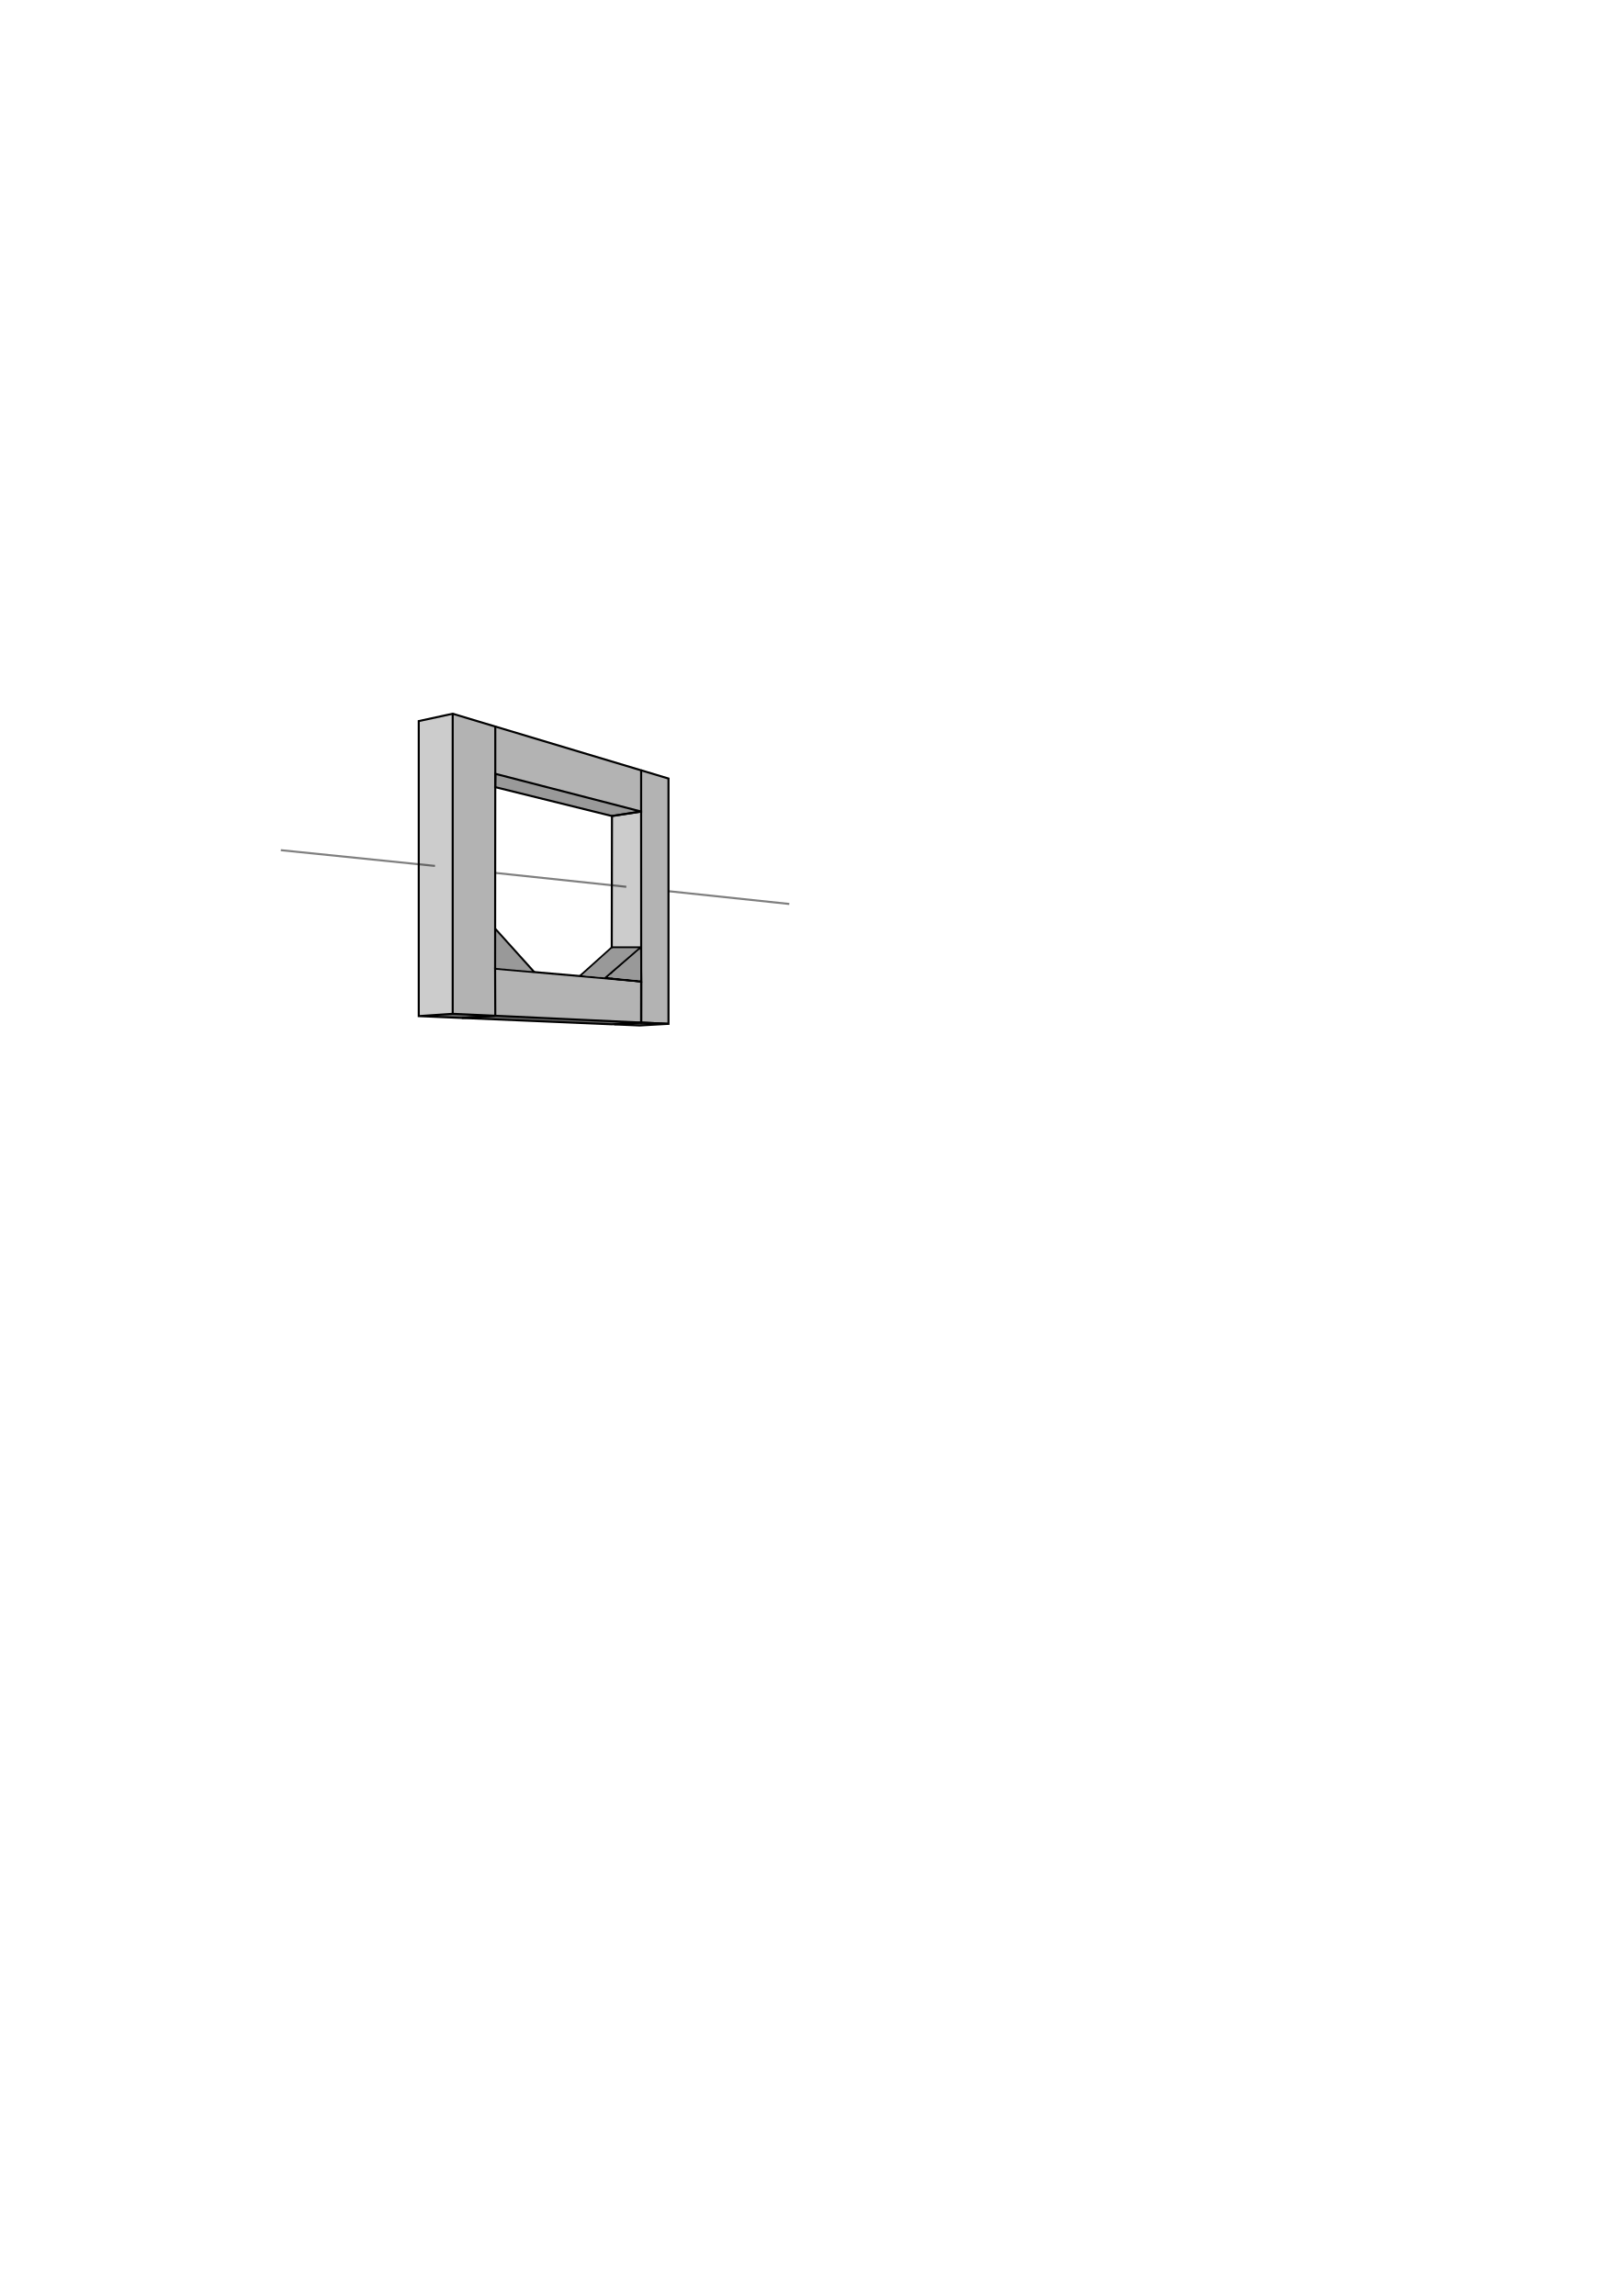
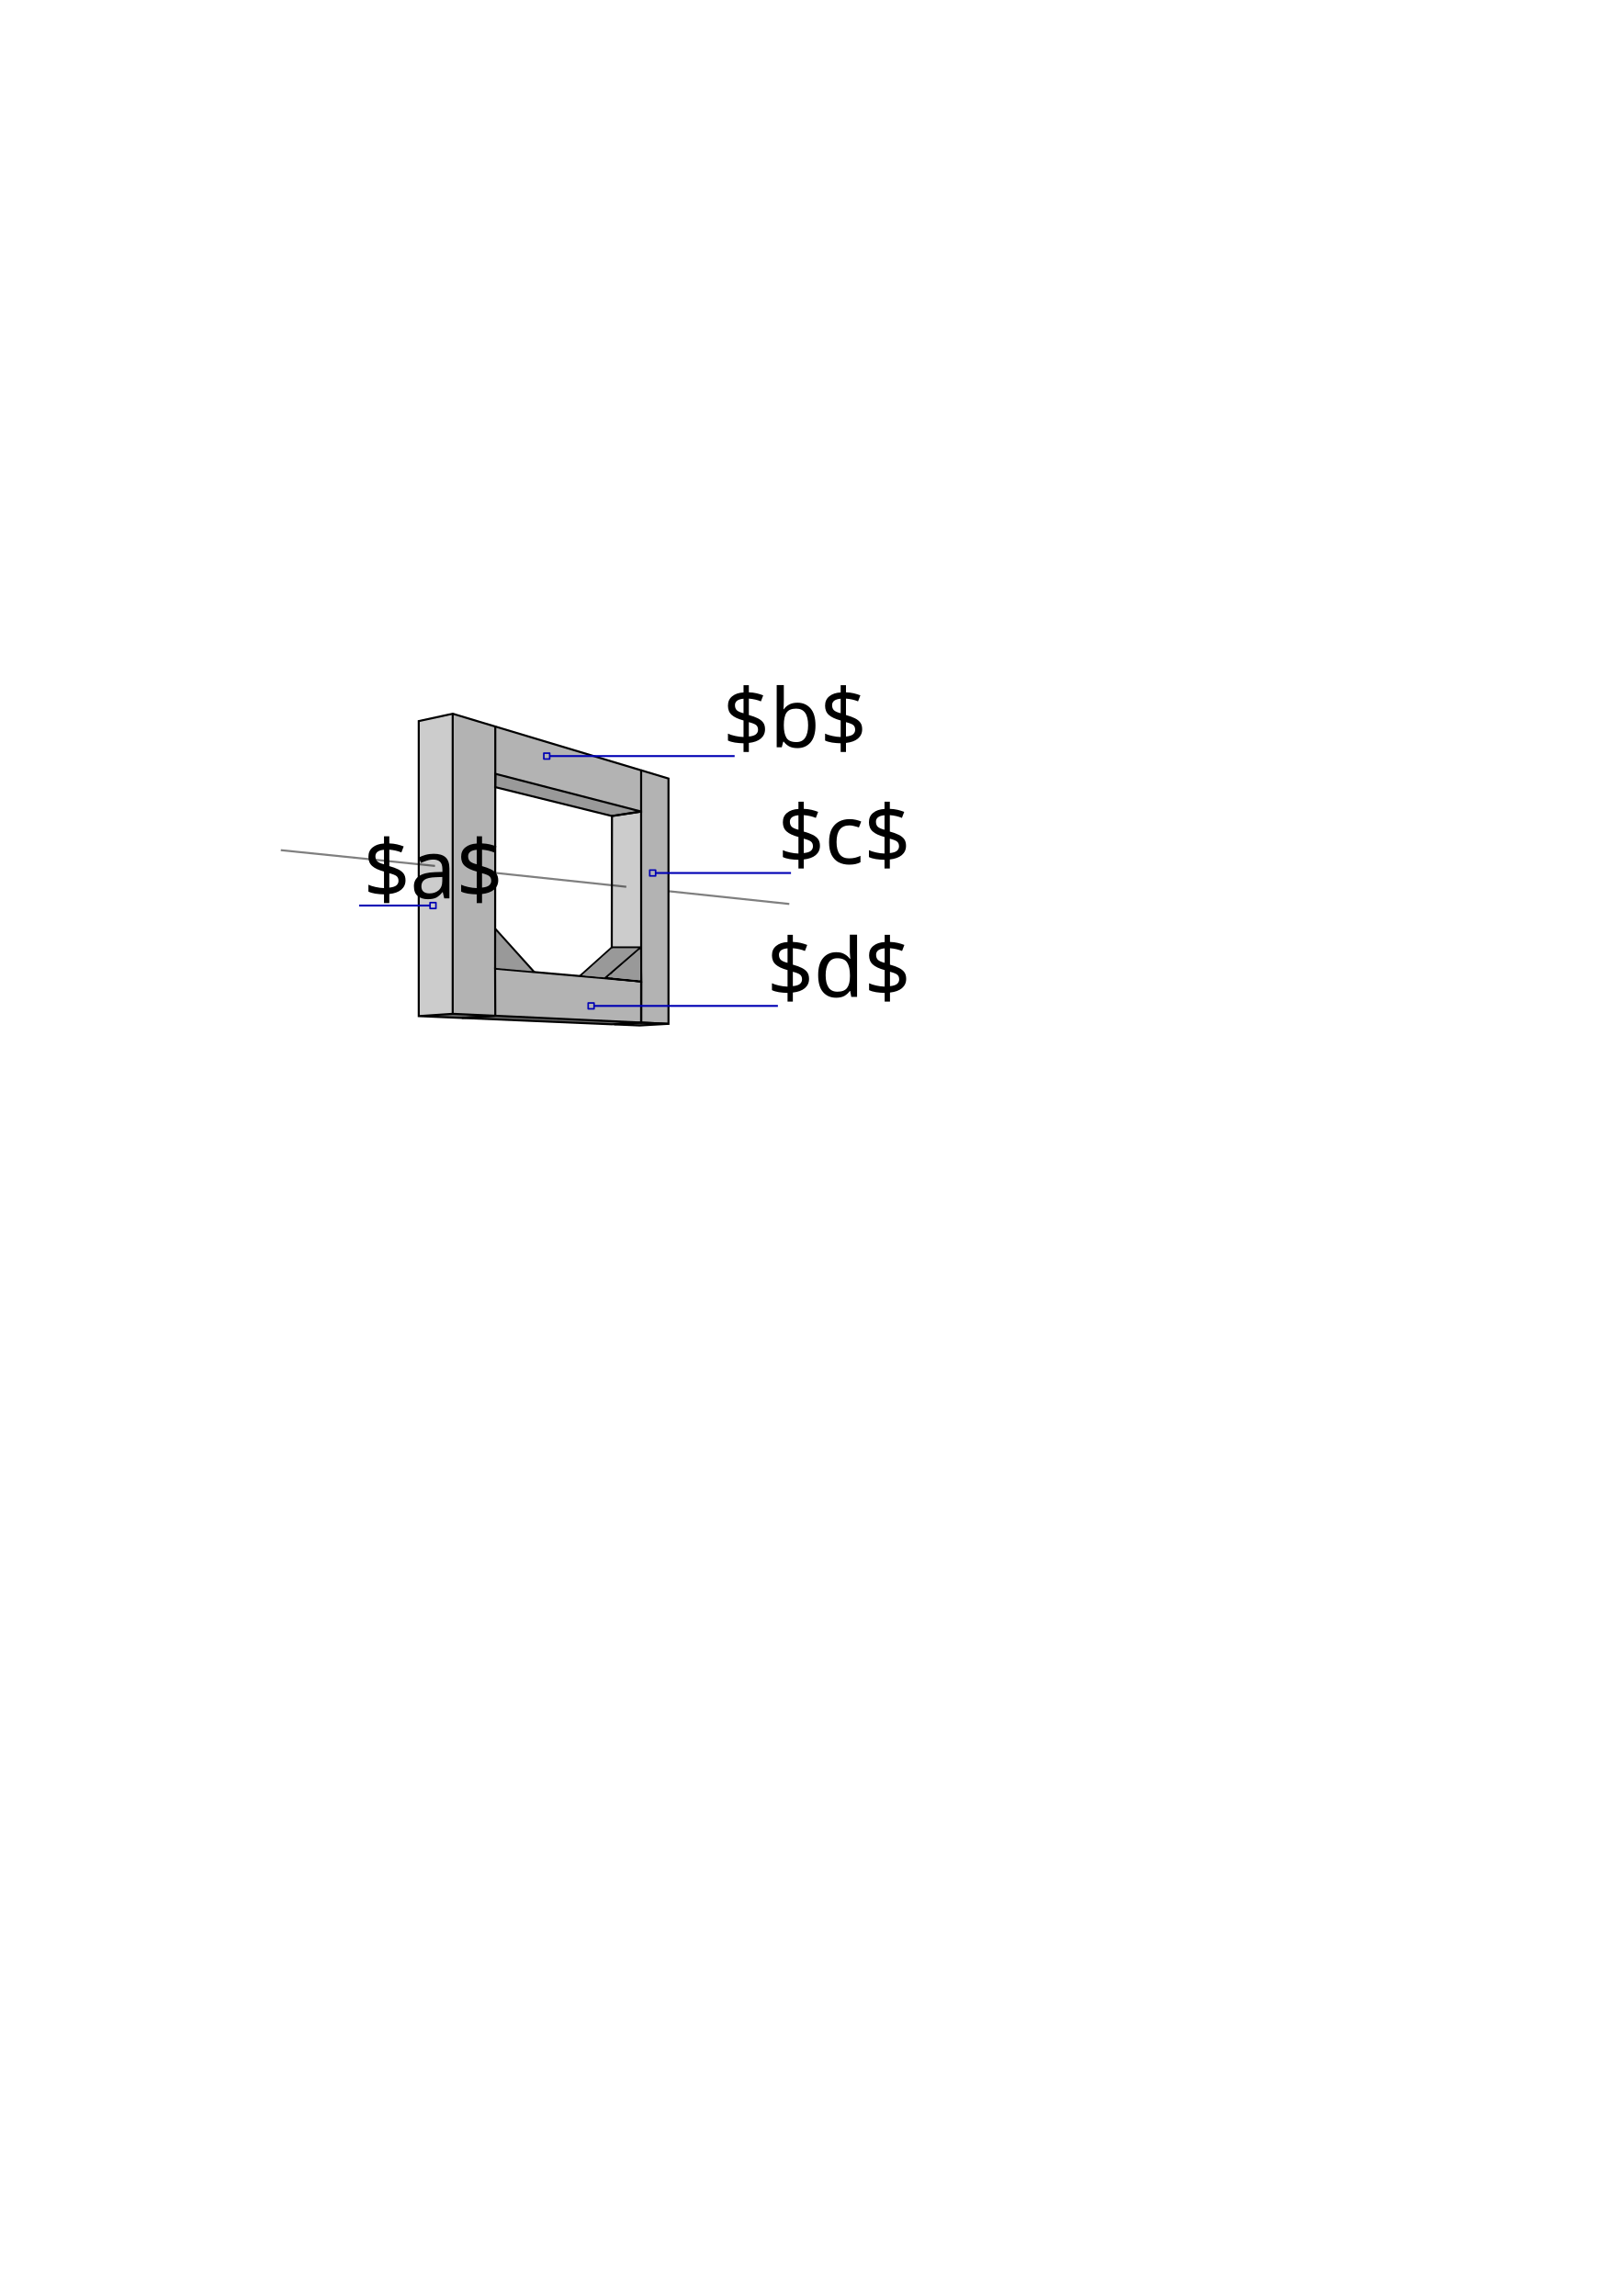
<svg xmlns="http://www.w3.org/2000/svg" width="210mm" height="297mm" viewBox="0 0 210 297" version="1.1" id="svg8" enable-background="new">
  <defs id="defs2" />
  <g id="layer1">
    <g id="g4125" style="opacity:1;fill:#808080;fill-opacity:1;stroke:#0000fa;stroke-width:0;stroke-miterlimit:4;stroke-dasharray:none;stroke-dashoffset:0;stroke-opacity:1">
      <path id="path4127" d="m 79.138,100.295 v 32.202 L 82.734,132.65 V 101.328 Z" points="79.138,132.497 82.734,132.65 82.734,101.328 79.138,100.295 " style="fill:#808080;fill-rule:evenodd;stroke:none;stroke-linejoin:round" />
      <path id="path4137" d="m 82.734,101.328 3.724,-0.62 v 31.73 l -3.724,0.211 z" points="86.458,100.708 86.458,132.438 82.734,132.65 82.734,101.328 " style="fill:#808080;fill-rule:evenodd;stroke:none;stroke-linejoin:round" />
      <path id="path4129" d="m 79.138,100.295 3.782,-0.651 3.538,1.064 -3.724,0.62 z" points="82.92,99.643 86.458,100.708 82.734,101.328 79.138,100.295 " style="fill:#808080;fill-rule:evenodd;stroke:none;stroke-linejoin:round" />
      <path id="path4135" d="m 79.138,132.497 3.782,-0.219 3.538,0.161 -3.724,0.211 z" points="82.92,132.277 86.458,132.438 82.734,132.65 79.138,132.497 " style="fill:#666666;fill-rule:evenodd;stroke:none;stroke-linejoin:round" />
      <path id="path4133" d="m 82.92,99.643 v 32.634 l 3.538,0.161 v -31.73 z" points="82.92,132.277 86.458,132.438 86.458,100.708 82.92,99.643 " style="fill:#b3b3b3;fill-rule:evenodd;stroke:none;stroke-linejoin:round" />
      <path id="path4131" d="m 79.138,100.295 3.782,-0.651 v 32.634 l -3.782,0.219 z" points="82.92,99.643 82.92,132.277 79.138,132.497 79.138,100.295 " style="fill:#cccccc;fill-rule:evenodd;stroke:none;stroke-linejoin:round" />
    </g>
    <g id="g4097" style="opacity:1;fill:#999999;fill-opacity:1;stroke:#0000fa;stroke-width:0;stroke-miterlimit:4;stroke-dasharray:none;stroke-dashoffset:0;stroke-opacity:1">
      <path id="path4099" d="m 54.56,93.23 v 6.246 l 24.587,6.08 v -5.263 z" points="54.56,99.476 79.148,105.556 79.148,100.293 54.56,93.23 " style="fill:#999999;fill-rule:evenodd;stroke:none;stroke-linejoin:round" />
      <path id="path4109" d="m 79.148,100.293 3.771,-0.65 v 5.333 l -3.771,0.579 z" points="82.919,99.643 82.919,104.977 79.148,105.556 79.148,100.293 " style="fill:#999999;fill-rule:evenodd;stroke:none;stroke-linejoin:round" />
      <path id="path4101" d="m 54.56,93.23 4.096,-0.885 24.263,7.299 -3.771,0.65 z" points="58.656,92.344 82.919,99.643 79.148,100.293 54.56,93.23 " style="fill:#999999;fill-rule:evenodd;stroke:none;stroke-linejoin:round" />
      <path id="path4107" d="m 54.56,99.476 4.096,-0.786 24.263,6.287 -3.771,0.579 z" points="58.656,98.69 82.919,104.977 79.148,105.556 54.56,99.476 " style="fill:#999999;fill-rule:evenodd;stroke:none;stroke-linejoin:round" />
      <path id="path4105" d="m 58.656,92.344 v 6.346 l 24.263,6.287 v -5.333 z" points="58.656,98.69 82.919,104.977 82.919,99.643 58.656,92.344 " style="fill:#b3b3b3;fill-rule:evenodd;stroke:none;stroke-linejoin:round" />
      <path id="path4103" d="m 54.56,93.23 4.096,-0.885 v 6.346 l -4.096,0.786 z" points="58.656,92.344 58.656,98.69 54.56,99.476 54.56,93.23 " style="fill:#999999;fill-rule:evenodd;stroke:none;stroke-linejoin:round" />
    </g>
    <g id="g4111" style="opacity:1;fill:#999999;fill-opacity:1;stroke:#0000fa;stroke-width:0;stroke-miterlimit:4;stroke-dasharray:none;stroke-dashoffset:0;stroke-opacity:1">
      <path d="m 54.158,125.186 v 6.253 l 24.98,1.061 v -5.255 z" style="fill:#999999;fill-rule:evenodd;stroke:none;stroke-linejoin:round" id="path6682" />
      <path d="m 79.138,127.245 3.793,-0.291 v 5.326 l -3.793,0.22 z" style="fill:#999999;fill-rule:evenodd;stroke:none;stroke-linejoin:round" id="path6684" />
      <path d="m 54.158,125.186 4.124,-0.38 24.65,2.148 -3.793,0.291 z" style="fill:#999999;fill-rule:evenodd;stroke:none;stroke-linejoin:round" id="path6686" />
      <path d="m 54.158,131.438 4.124,-0.28 24.65,1.121 -3.793,0.22 z" style="fill:#666666;fill-rule:evenodd;stroke:none;stroke-linejoin:round" id="path6688" />
      <path d="m 58.281,124.806 v 6.353 l 24.65,1.121 v -5.326 z" style="fill:#b3b3b3;fill-rule:evenodd;stroke:none;stroke-linejoin:round" id="path6690" />
      <path d="m 54.158,125.186 4.124,-0.38 v 6.353 l -4.124,0.28 z" style="fill:#999999;fill-rule:evenodd;stroke:none;stroke-linejoin:round" id="path6692" />
    </g>
    <g id="g4083" style="opacity:1;fill:#b3b3b3;fill-opacity:1;stroke:#0000fa;stroke-width:0;stroke-miterlimit:4;stroke-dasharray:none;stroke-dashoffset:0;stroke-opacity:1">
      <path d="m 54.158,93.275 v 38.165 l 5.576,0.237 V 94.871 Z" style="fill:#b3b3b3;fill-rule:evenodd;stroke:none;stroke-width:0;stroke-linejoin:round;stroke-miterlimit:4;stroke-dasharray:none;stroke-dashoffset:0" id="path6668" />
      <path d="m 59.734,94.871 4.324,-0.889 v 37.412 l -4.324,0.283 z" style="fill:#b3b3b3;fill-rule:evenodd;stroke:none;stroke-width:0;stroke-linejoin:round;stroke-miterlimit:4;stroke-dasharray:none;stroke-dashoffset:0" id="path6670" />
      <path d="m 54.158,93.275 4.391,-0.95 5.509,1.657 -4.324,0.889 z" style="fill:#b3b3b3;fill-rule:evenodd;stroke:none;stroke-width:0;stroke-linejoin:round;stroke-miterlimit:4;stroke-dasharray:none;stroke-dashoffset:0" id="path6672" />
      <path d="m 54.158,131.44 4.391,-0.298 5.219,0.276 -4.035,0.258 z" style="fill:#666666;fill-rule:evenodd;stroke:none;stroke-width:0;stroke-linejoin:round;stroke-miterlimit:4;stroke-dasharray:none;stroke-dashoffset:0" id="path6674" />
      <path d="m 58.549,92.325 v 38.817 l 5.509,0.252 V 93.982 Z" style="fill:#b3b3b3;fill-rule:evenodd;stroke:none;stroke-width:0;stroke-linejoin:round;stroke-miterlimit:4;stroke-dasharray:none;stroke-dashoffset:0" id="path6676" />
      <path d="m 54.158,93.275 4.391,-0.95 v 38.817 l -4.391,0.298 z" style="fill:#cccccc;fill-rule:evenodd;stroke:none;stroke-width:0;stroke-linejoin:round;stroke-miterlimit:4;stroke-dasharray:none;stroke-dashoffset:0" id="path6678" />
      <path id="path127" d="m 36.319,109.975 19.941,2.037" style="opacity:0.5;fill:none;stroke:#000000;stroke-width:0.265px;stroke-linecap:butt;stroke-linejoin:miter;stroke-opacity:1" />
      <path id="path129" d="m 64.023,112.911 16.981,1.8" style="opacity:0.5;fill:none;stroke:#000000;stroke-width:0.265px;stroke-linecap:butt;stroke-linejoin:miter;stroke-opacity:1" />
      <path id="path131" d="m 86.464,115.281 15.619,1.652" style="opacity:0.5;fill:none;stroke:#000000;stroke-width:0.265px;stroke-linecap:butt;stroke-linejoin:miter;stroke-opacity:1" />
    </g>
    <g id="g5082" style="opacity:1;fill:#6666ff;fill-opacity:1;stroke:#0000fa;stroke-width:0;stroke-miterlimit:4;stroke-dasharray:none;stroke-dashoffset:0;stroke-opacity:1">
      <path id="path5084" d="m 54.083,101.986 v 0 l 27.04,6.233 v 0 z" points="54.083,101.986 81.122,108.219 81.122,108.219 54.083,101.986 " style="fill:#353564;fill-rule:evenodd;stroke:none;stroke-linejoin:round" />
      <path id="path5094" d="m 81.122,108.219 h 2e-6 v 0 z" points="81.122,108.219 81.122,108.219 81.122,108.219 " style="fill:#e9e9ff;fill-rule:evenodd;stroke:none;stroke-linejoin:round" />
      <path id="path5092" d="m 54.083,101.986 h 2e-6 l 27.04,6.233 h -2e-6 z" points="54.083,101.986 81.122,108.219 81.122,108.219 54.083,101.986 " style="fill:#afafde;fill-rule:evenodd;stroke:none;stroke-linejoin:round" />
      <path id="path5086" d="m 54.083,101.986 h 2e-6 l 27.04,6.233 h -2e-6 z" points="54.083,101.986 81.122,108.219 81.122,108.219 54.083,101.986 " style="fill:#4d4d9f;fill-rule:evenodd;stroke:none;stroke-linejoin:round" />
      <path id="path5090" d="m 54.083,101.986 v 0 l 27.04,6.233 v 0 z" points="54.083,101.986 81.122,108.219 81.122,108.219 54.083,101.986 " style="fill:#d7d7ff;fill-rule:evenodd;stroke:none;stroke-linejoin:round" />
      <path id="path5088" d="m 54.083,101.986 h 2e-6 v 0 z" points="54.083,101.986 54.083,101.986 54.083,101.986 " style="fill:#8686bf;fill-rule:evenodd;stroke:none;stroke-linejoin:round" />
    </g>
  </g>
  <path id="path70" d="m 82.931,126.954 -18.896,-1.652 0.023,6.091 18.862,0.884 0.011,-5.323 -0.011,5.323 -3.782,0.222 -19.404,-0.823 4.324,-0.283" style="fill:none;stroke:#000000;stroke-width:0.265px;stroke-linecap:butt;stroke-linejoin:miter;stroke-opacity:1" />
  <path id="path72" d="m 64.035,125.302 0.022,-25.213 7.94e-4,-6.107 -5.509,-1.657 -4.391,0.95 v 38.164 l 5.576,0.238 4.324,-0.283 -5.509,-0.252 -4.391,0.298 4.391,-0.298 V 92.325" style="fill:none;stroke:#000000;stroke-width:0.265px;stroke-linecap:butt;stroke-linejoin:miter;stroke-opacity:1" />
  <path id="path74" d="m 64.058,93.982 18.862,5.662 -0.001,5.333 -18.843,-4.877 18.843,4.877 -3.771,0.579 -15.106,-3.738 0.028,-1.721 0.011,0.005" style="fill:none;stroke:#000000;stroke-width:0.265px;stroke-linecap:butt;stroke-linejoin:miter;stroke-opacity:1" />
  <path id="path76" d="m 82.919,99.643 3.539,1.064 v 31.73 l -3.527,-0.159 -0.012,-27.303 -3.771,0.579 -0.034,21.029 3.818,0.37" style="fill:none;stroke:#000000;stroke-width:0.265px;stroke-linecap:butt;stroke-linejoin:miter;stroke-opacity:1" />
  <path id="path78" d="m 86.458,132.438 -3.724,0.211 -3.305,-0.141 3.491,-0.232 z" style="fill:none;stroke:#000000;stroke-width:0.265px;stroke-linecap:butt;stroke-linejoin:miter;stroke-opacity:1" />
  <path style="fill:none;stroke:#000000;stroke-width:0.265px;stroke-linecap:butt;stroke-linejoin:miter;stroke-opacity:1" d="m 82.871,122.551 h -3.725 l -4.126,3.697" id="path986" />
  <path style="fill:none;stroke:#000000;stroke-width:0.268px;stroke-linecap:butt;stroke-linejoin:miter;stroke-opacity:1" d="m 64.028,120.127 5.084,5.642" id="path988" />
  <path style="fill:none;stroke:#000000;stroke-width:0.265px;stroke-linecap:butt;stroke-linejoin:miter;stroke-opacity:1" d="m 78.322,126.494 4.609,0.46 -0.06,-4.403" id="path990" />
  <path style="opacity:1;fill:#999999;fill-opacity:1;stroke:#000000;stroke-width:0.032;stroke-linejoin:round;stroke-miterlimit:4;stroke-dasharray:none;stroke-dashoffset:0;stroke-opacity:1" d="m 66.393,125.431 c -1.22,-0.11 -2.225,-0.206 -2.233,-0.214 -0.008,-0.008 -0.011,-1.09 -0.006,-2.405 l 0.008,-2.39 2.319,2.581 c 1.276,1.42 2.324,2.593 2.33,2.608 0.015,0.038 0.016,0.038 -2.418,-0.18 z" id="path1022" />
  <path style="opacity:1;fill:#999999;fill-opacity:1;stroke:#000000;stroke-width:0.012;stroke-linejoin:round;stroke-miterlimit:4;stroke-dasharray:none;stroke-dashoffset:0;stroke-opacity:1" d="m 76.798,126.309 c -0.836,-0.074 -1.522,-0.138 -1.525,-0.141 -0.004,-0.004 3.609,-3.28 3.822,-3.465 l 0.044,-0.039 -2e-4,1.529 -1.98e-4,1.529 -0.392,0.342 c -0.216,0.188 -0.398,0.351 -0.405,0.362 -0.007,0.011 -0.015,0.02 -0.019,0.019 -0.003,-8.4e-4 -0.69,-0.062 -1.525,-0.137 z" id="path1024" />
  <path style="opacity:1;fill:#999999;fill-opacity:1;stroke:#000000;stroke-width:0.012;stroke-linejoin:round;stroke-miterlimit:4;stroke-dasharray:0, 0.128;stroke-dashoffset:0;stroke-opacity:1" d="m 79.094,124.224 c 0.003,-0.844 0.006,-1.536 0.007,-1.537 0.001,-0.002 0.767,-0.002 1.702,0 l 1.699,0.003 -1.693,1.526 c -0.931,0.839 -1.699,1.53 -1.707,1.534 -0.01,0.006 -0.012,-0.355 -0.008,-1.526 z" id="path1026" />
  <path style="opacity:1;fill:#999999;fill-opacity:1;stroke:#000000;stroke-width:0;stroke-linejoin:round;stroke-miterlimit:4;stroke-dasharray:0, 0.005;stroke-dashoffset:0;stroke-opacity:1" d="m 81.023,126.625 c -0.964,-0.098 -1.754,-0.18 -1.755,-0.182 -0.002,-0.002 -5.3e-4,-0.138 0.002,-0.303 l 0.005,-0.299 1.729,-1.513 c 0.951,-0.832 1.73,-1.512 1.731,-1.51 0.001,10e-4 0.012,0.726 0.024,1.609 0.012,0.884 0.025,1.78 0.029,1.992 0.004,0.216 0.003,0.385 -0.002,0.384 -0.005,-8e-4 -0.798,-0.081 -1.762,-0.179 z" id="path1028" />
  <path style="opacity:1;fill:#999999;stroke:#000000;stroke-width:0.265px;stroke-linecap:butt;stroke-linejoin:miter;stroke-opacity:1" d="m 82.871,122.551 -4.624,3.996" id="path984" />
  <path style="opacity:1;fill:#999999;fill-opacity:1;stroke:#000000;stroke-width:0.006;stroke-linejoin:round;stroke-miterlimit:4;stroke-dasharray:0, 0.066;stroke-dashoffset:0;stroke-opacity:1" d="m 80.672,126.597 -2.064,-0.204 2.064,-1.793 2.064,-1.793 0.04,1.014 c 0.023,0.557 0.023,1.456 0,1.996 l -0.04,0.981 z" id="path1030" />
+   <rect style="opacity:1;fill:#9999ff;fill-opacity:0;fill-rule:evenodd;stroke:#0000b4;stroke-width:0.205;stroke-linejoin:round;stroke-miterlimit:4;stroke-dasharray:none;stroke-dashoffset:0.2;stroke-opacity:1" id="rect4187" width="0.759" height="0.759" x="-84.792" y="112.547" ry="0.379" rx="0" transform="scale(-1,1)" />
+   <path style="opacity:1;fill:#0000b4;fill-opacity:1;fill-rule:evenodd;stroke:#0000b4;stroke-width:0;stroke-linejoin:round;stroke-miterlimit:4;stroke-dasharray:none;stroke-dashoffset:0;stroke-opacity:1" d="m 102.302,112.927 v -0.125 h -8.752 -8.752 v 0.125 0.125 h 8.752 8.752 z" id="path4191" />
+   <rect style="opacity:1;fill:#9999ff;fill-opacity:0;fill-rule:evenodd;stroke:#0000b4;stroke-width:0.205;stroke-linejoin:round;stroke-miterlimit:4;stroke-dasharray:none;stroke-dashoffset:0.2;stroke-opacity:1" id="rect4187-6" width="0.759" height="0.759" x="-76.832" y="129.74" ry="0.379" rx="0" transform="scale(-1,1)" />
+   <path style="opacity:1;fill:#0000b4;fill-opacity:1;fill-rule:evenodd;stroke:#0000b4;stroke-width:0;stroke-linejoin:round;stroke-miterlimit:4;stroke-dasharray:none;stroke-dashoffset:0;stroke-opacity:1" d="m 100.609,130.12 v -0.125 H 88.723 76.837 v 0.125 0.125 h 11.886 11.886 z" id="path4191-7" />
+   <rect style="opacity:1;fill:#9999ff;fill-opacity:0;fill-rule:evenodd;stroke:#0000b4;stroke-width:0.205;stroke-linejoin:round;stroke-miterlimit:4;stroke-dasharray:none;stroke-dashoffset:0.2;stroke-opacity:1" id="rect4187-5" width="0.759" height="0.759" x="55.622" y="116.757" ry="0.379" rx="0" />
+   <path style="opacity:1;fill:#0000b4;fill-opacity:1;fill-rule:evenodd;stroke:#0000b4;stroke-width:0;stroke-linejoin:round;stroke-miterlimit:4;stroke-dasharray:none;stroke-dashoffset:0;stroke-opacity:1" d="m 46.444,117.137 v -0.125 h 4.586 4.586 v 0.125 0.125 h -4.586 -4.586 z" id="path4191-3" />
+   <rect style="opacity:1;fill:#9999ff;fill-opacity:0;fill-rule:evenodd;stroke:#0000b4;stroke-width:0.205;stroke-linejoin:round;stroke-miterlimit:4;stroke-dasharray:none;stroke-dashoffset:0.2;stroke-opacity:1" id="rect4187-62" width="0.759" height="0.759" x="-71.094" y="97.422" ry="0.379" rx="0" transform="scale(-1,1)" />
+   <path style="opacity:1;fill:#0000b4;fill-opacity:1;fill-rule:evenodd;stroke:#0000b4;stroke-width:0;stroke-linejoin:round;stroke-miterlimit:4;stroke-dasharray:none;stroke-dashoffset:0;stroke-opacity:1" d="M 95.012,97.802 V 97.677 H 83.056 71.1 v 0.125 0.125 H 83.056 95.012 Z" id="path4191-9" />
+   <text xml:space="preserve" style="font-style:normal;font-weight:normal;font-size:10.583px;line-height:1.25;font-family:sans-serif;letter-spacing:0px;word-spacing:0px;fill:#000000;fill-opacity:1;stroke:none;stroke-width:0.265" x="99.185" y="128.955" id="text4473">
+     <tspan id="tspan4471" x="99.185" y="128.955" style="stroke-width:0.265">$d$</tspan>
+   </text>
+   <text xml:space="preserve" style="font-style:normal;font-weight:normal;font-size:10.583px;line-height:1.25;font-family:sans-serif;letter-spacing:0px;word-spacing:0px;fill:#000000;fill-opacity:1;stroke:none;stroke-width:0.265" x="93.492" y="96.665" id="text4473-1">
+     <tspan id="tspan4471-2" x="93.492" y="96.665" style="stroke-width:0.265">$b$</tspan>
+   </text>
+   <text xml:space="preserve" style="font-style:normal;font-weight:normal;font-size:10.583px;line-height:1.25;font-family:sans-serif;letter-spacing:0px;word-spacing:0px;fill:#000000;fill-opacity:1;stroke:none;stroke-width:0.265" x="46.994" y="116.208" id="text4473-7">
+     <tspan id="tspan4471-0" x="46.994" y="116.208" style="stroke-width:0.265">$a$</tspan>
+   </text>
+   <text xml:space="preserve" style="font-style:normal;font-weight:normal;font-size:10.583px;line-height:1.25;font-family:sans-serif;letter-spacing:0px;word-spacing:0px;fill:#000000;fill-opacity:1;stroke:none;stroke-width:0.265" x="100.594" y="111.74" id="text4513">
+     <tspan id="tspan4511" x="100.594" y="111.74" style="stroke-width:0.265">$c$</tspan>
+   </text>
</svg>
